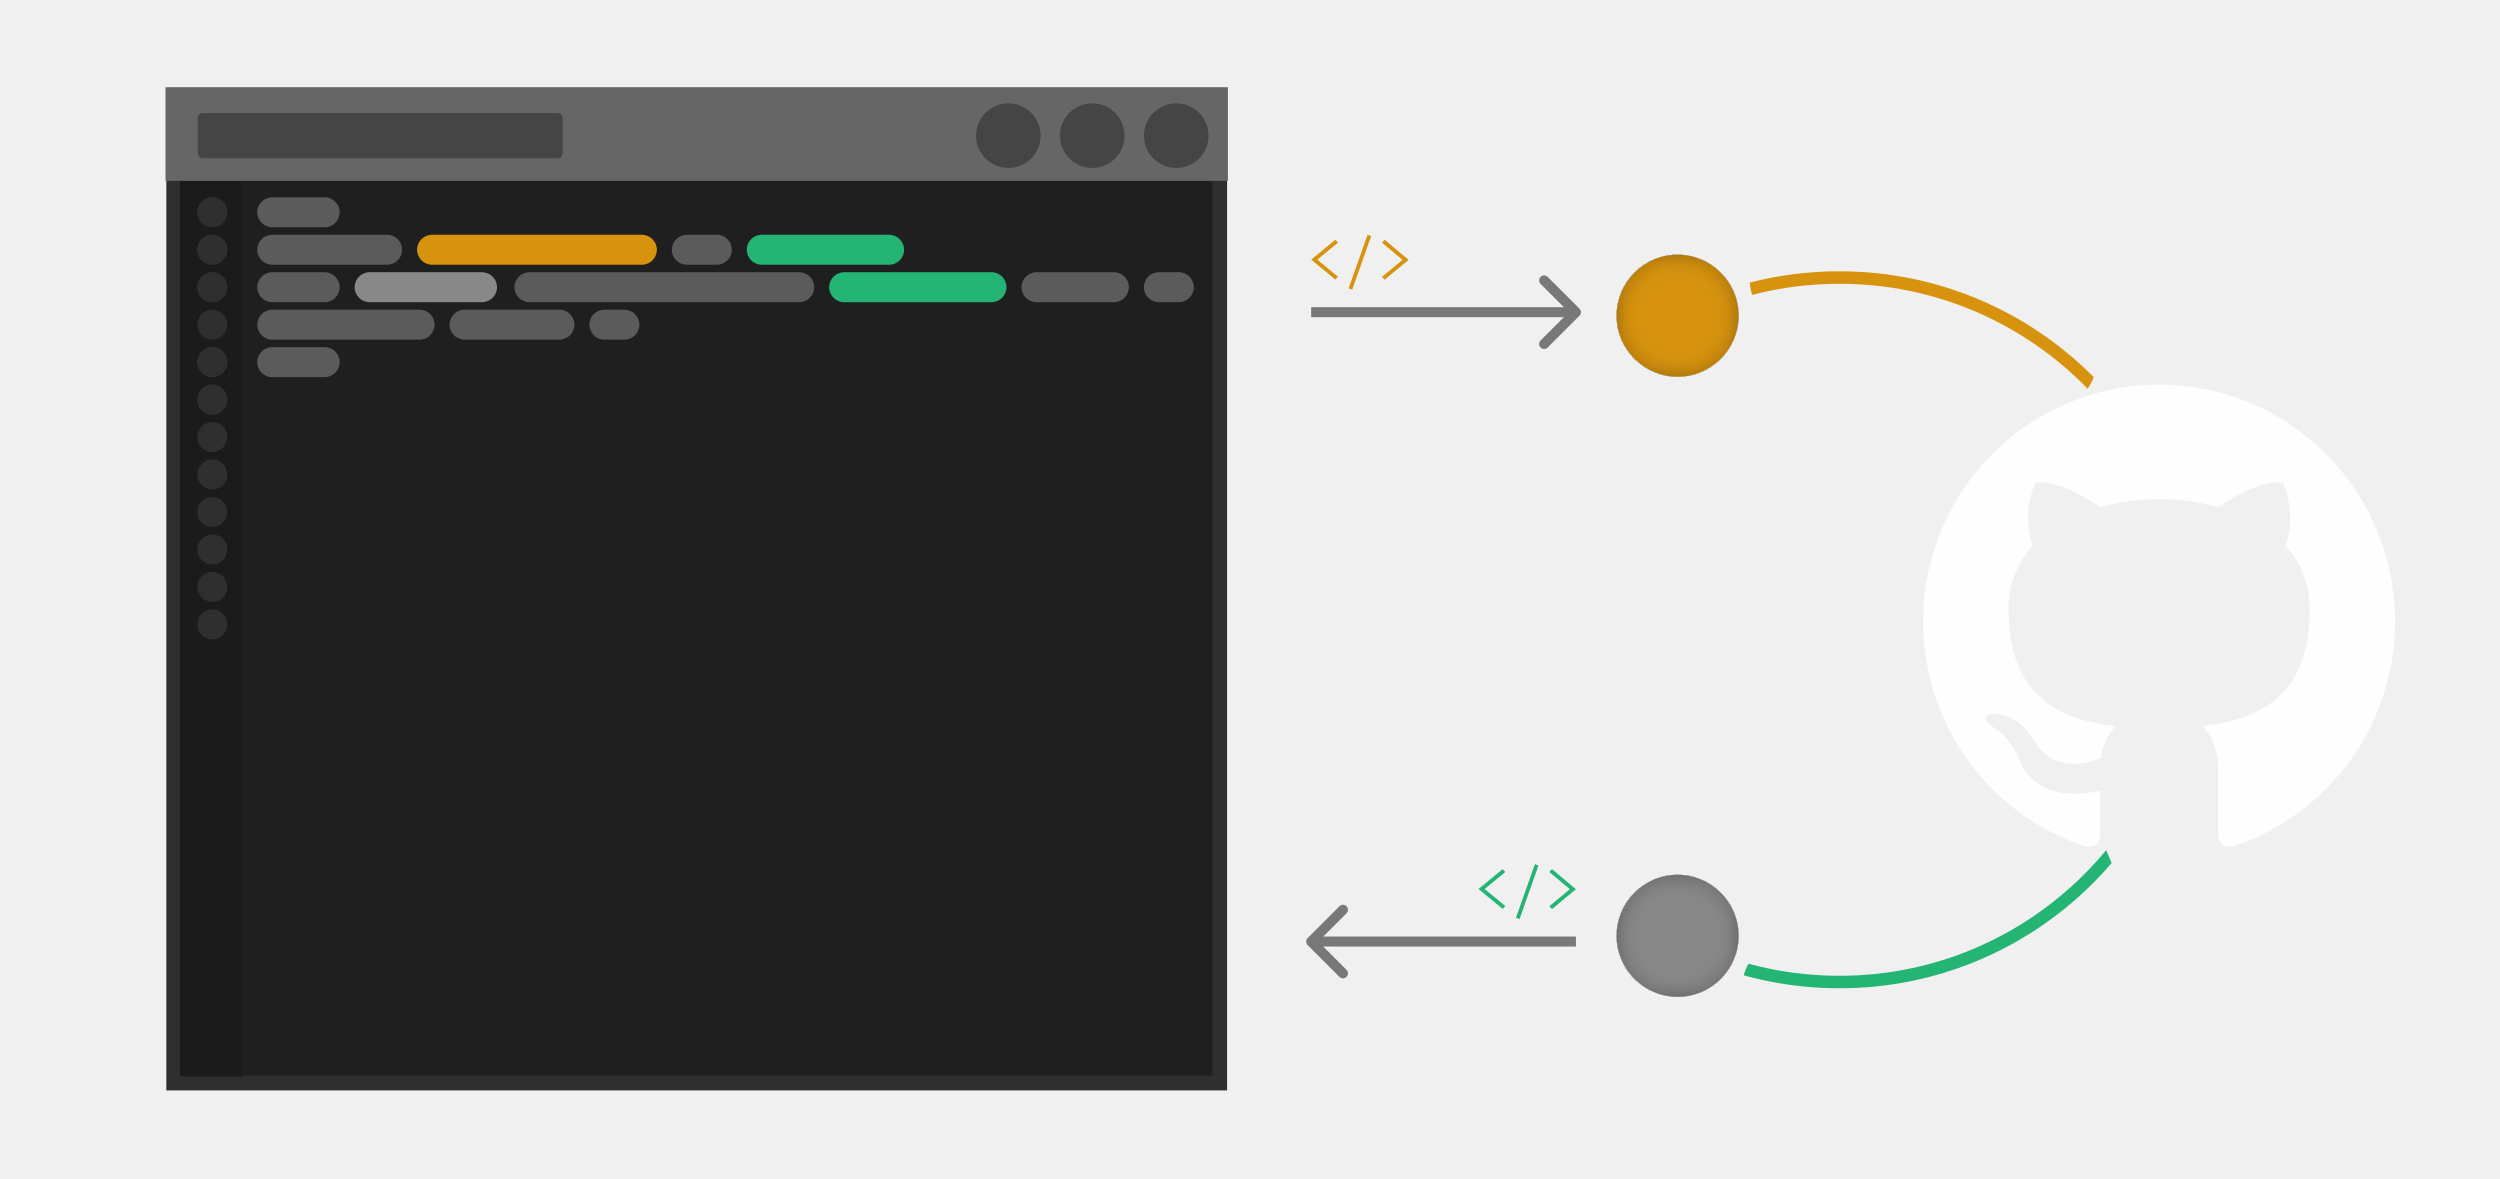
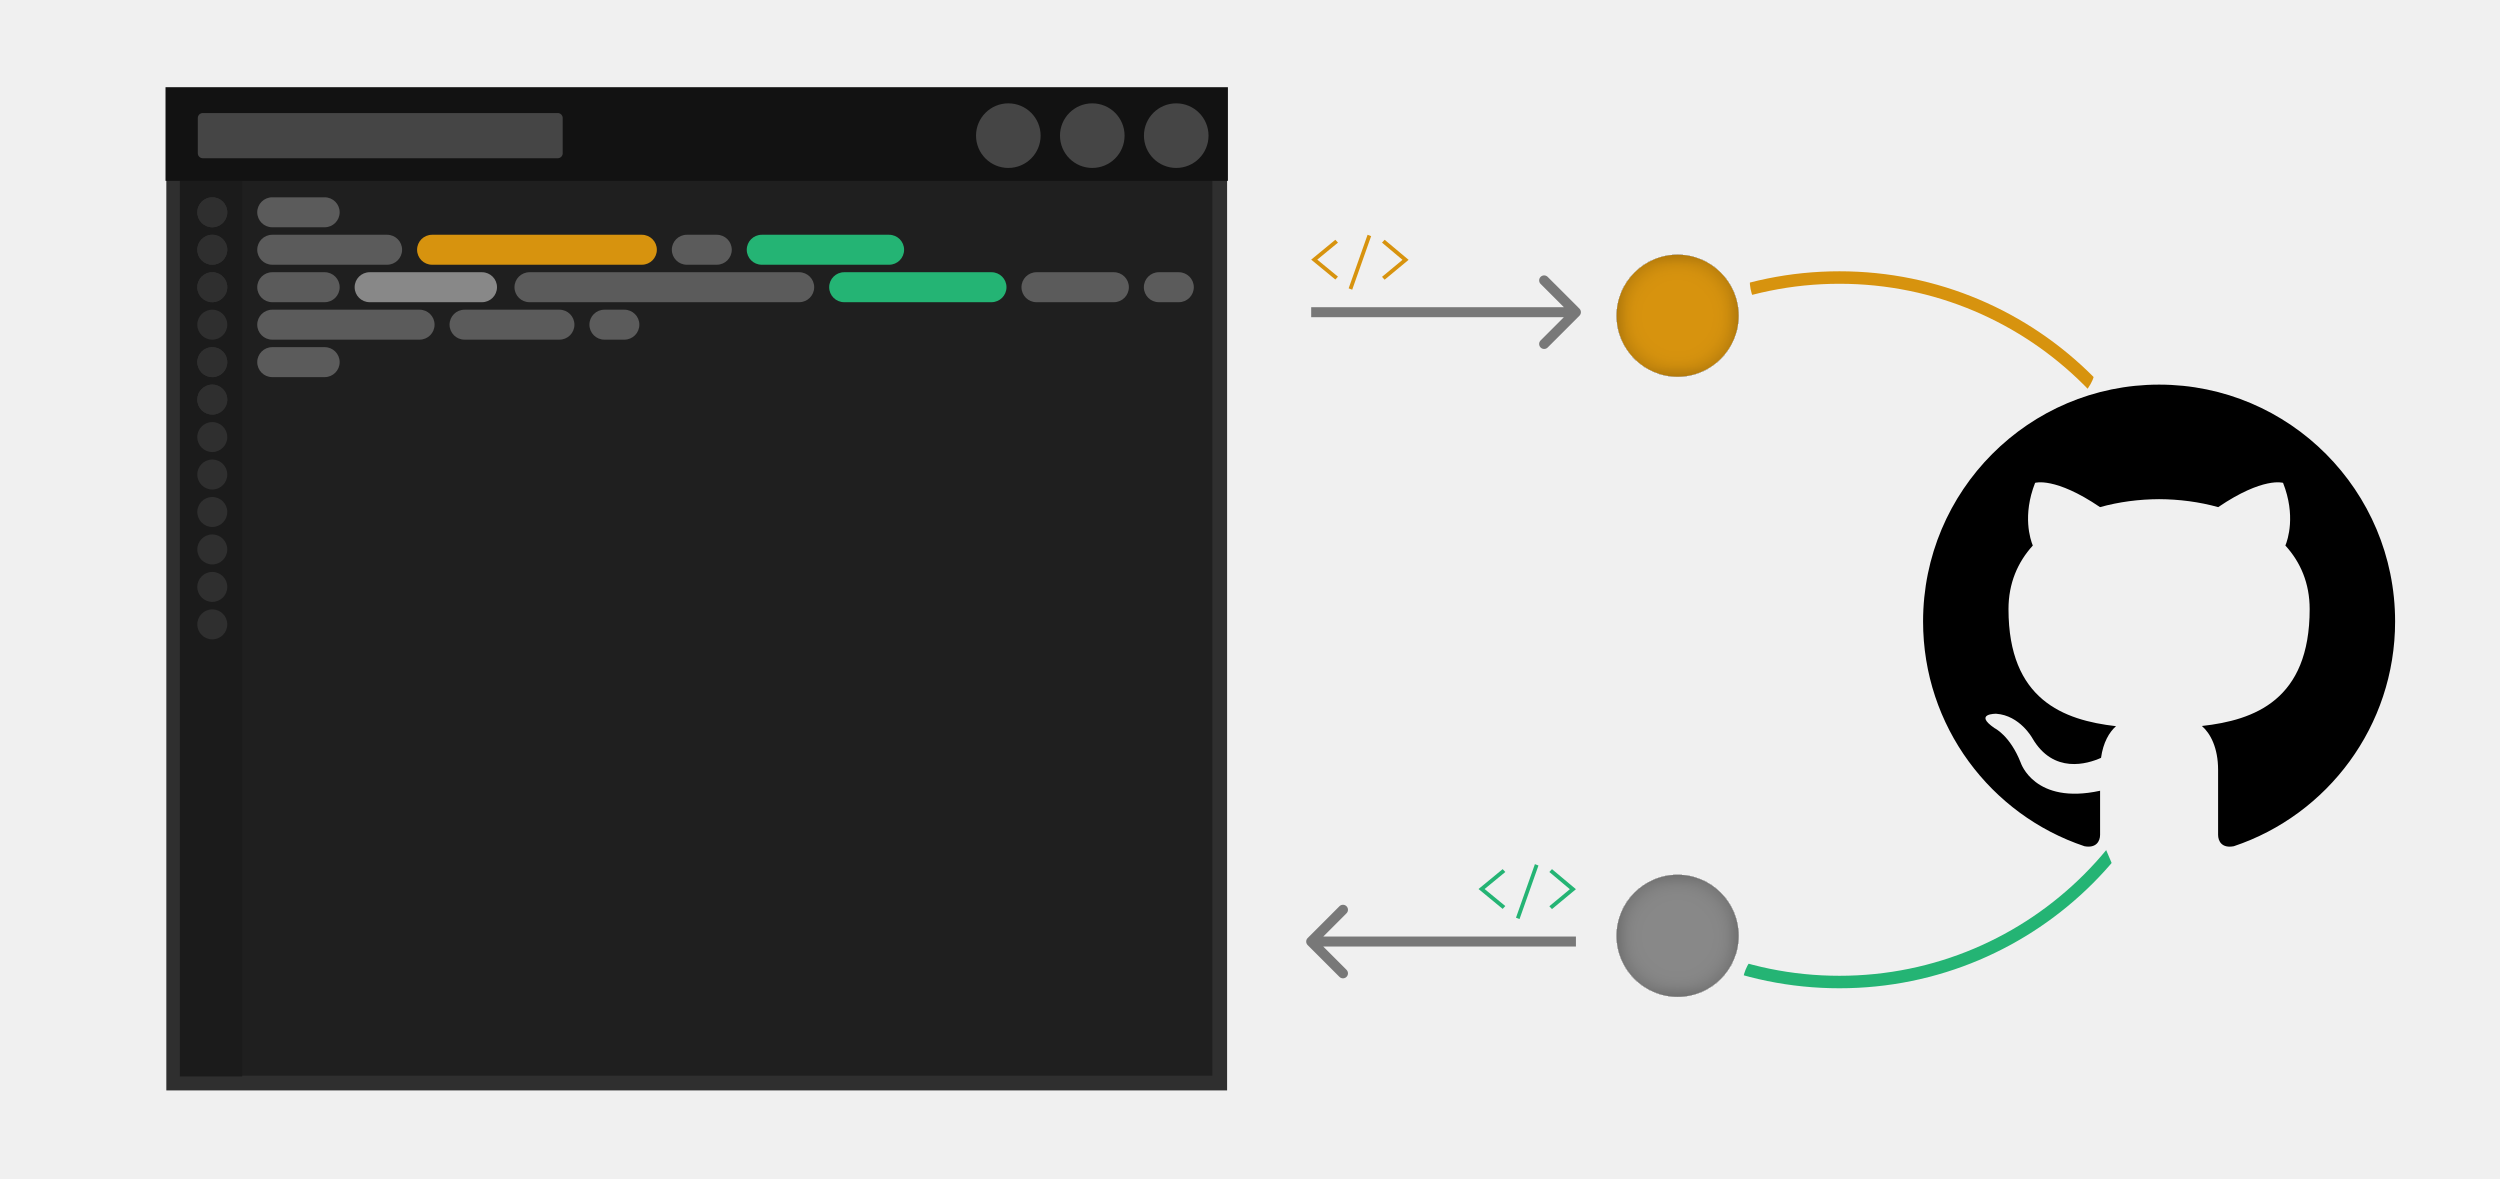
<svg xmlns="http://www.w3.org/2000/svg" width="1001" height="472" viewBox="0 0 1001 472" fill="none">
  <g clip-path="url(#clip0)">
    <path d="M69.545 38.35H488.38V433.65H69.545V38.35Z" fill="#1F1F1F" />
    <path d="M485.433 41.3V430.7H72.497V41.3H485.433V41.3ZM491.332 35.4H66.598V436.6H491.332V35.4V35.4Z" fill="#2F2F2F" />
    <rect x="72" y="72" width="25" height="359" fill="#1B1B1B" />
-     <path d="M66.273 34.915H491.653V72.416H66.273V34.915Z" fill="#666666" />
+     <path d="M66.273 34.915H491.653V72.416H66.273V34.915Z" fill="#121212" />
    <ellipse cx="470.966" cy="54.312" rx="12.93" ry="12.931" fill="#454545" />
    <ellipse cx="437.35" cy="54.312" rx="12.93" ry="12.931" fill="#454545" />
    <ellipse cx="403.733" cy="54.312" rx="12.93" ry="12.931" fill="#454545" />
    <rect x="79.203" y="45.26" width="146.103" height="18.104" rx="2" fill="#454545" />
    <rect x="103" y="109" width="33" height="12" rx="6" fill="#5B5B5B" />
    <rect x="142" y="109" width="57" height="12" rx="6" fill="#888888" />
    <rect x="206" y="109" width="120" height="12" rx="6" fill="#5B5B5B" />
    <rect x="103" y="124" width="71" height="12" rx="6" fill="#5B5B5B" />
    <rect x="180" y="124" width="50" height="12" rx="6" fill="#5B5B5B" />
    <rect x="236" y="124" width="20" height="12" rx="6" fill="#5B5B5B" />
    <rect x="332" y="109" width="71" height="12" rx="6" fill="#24B474" />
    <rect x="409" y="109" width="43" height="12" rx="6" fill="#5B5B5B" />
    <rect x="458" y="109" width="20" height="12" rx="6" fill="#5B5B5B" />
    <rect x="103" y="79" width="33" height="12" rx="6" fill="#5B5B5B" />
    <rect x="103" y="139" width="33" height="12" rx="6" fill="#5B5B5B" />
    <rect x="103" y="94" width="58" height="12" rx="6" fill="#5B5B5B" />
    <rect x="167" y="94" width="96" height="12" rx="6" fill="#D7930E" />
    <rect x="269" y="94" width="24" height="12" rx="6" fill="#5B5B5B" />
    <rect x="299" y="94" width="63" height="12" rx="6" fill="#24B474" />
    <g filter="url(#filter0_i)">
      <path d="M696.12 126.411C696.12 112.929 685.192 102 671.712 102C658.232 102 647.305 112.929 647.305 126.411C647.305 139.894 658.232 150.823 671.712 150.823C685.192 150.823 696.12 139.894 696.12 126.411Z" fill="#D7930E" />
    </g>
    <g filter="url(#filter1_i)">
      <ellipse rx="24.408" ry="24.412" transform="matrix(1 0 0 -1 671.711 374.696)" fill="#888888" />
    </g>
    <mask id="mask0" mask-type="alpha" maskUnits="userSpaceOnUse" x="593" y="108" width="288" height="288">
      <path d="M877.535 252.164C877.535 330.058 814.399 393.203 736.517 393.203C658.636 393.203 595.5 330.058 595.5 252.164C595.5 174.269 658.636 111.124 736.517 111.124C814.399 111.124 877.535 174.269 877.535 252.164Z" stroke="black" stroke-width="5" />
    </mask>
    <g mask="url(#mask0)">
      <path d="M769.928 522.503C760.783 526.4 750.21 522.146 746.314 513L699.055 402.076C695.159 392.93 699.413 382.356 708.559 378.458L819.772 331.057C828.918 327.16 839.49 331.414 843.386 340.56L890.645 451.484C894.542 460.63 890.287 471.204 881.142 475.102L769.928 522.503Z" fill="#24B474" />
      <path d="M864.566 9.16C874.039 12.176 879.275 22.299 876.261 31.773L838.5 150.464C835.486 159.937 825.364 165.172 815.891 162.157L713.152 129.456C703.679 126.441 698.443 116.317 701.457 106.844L739.218 -11.847C742.232 -21.32 752.354 -26.556 761.827 -23.541L864.566 9.16Z" fill="#D7930E" />
    </g>
    <path d="M632.414 126.414C633.195 125.633 633.195 124.367 632.414 123.586L619.686 110.858C618.905 110.077 617.639 110.077 616.858 110.858C616.077 111.639 616.077 112.905 616.858 113.686L628.172 125L616.858 136.314C616.077 137.095 616.077 138.361 616.858 139.142C617.639 139.923 618.905 139.923 619.686 139.142L632.414 126.414ZM525 127L631 127L631 123L525 123L525 127Z" fill="#787878" />
    <path d="M523.586 375.586C522.805 376.367 522.805 377.633 523.586 378.414L536.314 391.142C537.095 391.923 538.361 391.923 539.142 391.142C539.923 390.361 539.923 389.095 539.142 388.314L527.828 377L539.142 365.686C539.923 364.905 539.923 363.639 539.142 362.858C538.361 362.077 537.095 362.077 536.314 362.858L523.586 375.586ZM631 375L525 375L525 379L631 379L631 375Z" fill="#787878" />
    <path d="M540 115.448L547.58 94L549 94.552L541.42 116L540 115.448Z" fill="#D7930E" />
    <path d="M534.669 111.923L525 103.962L534.669 96L535.725 97.148L527.437 103.962L535.725 110.775L534.669 111.923ZM554.412 112L553.356 110.852L561.562 104.038L553.356 97.148L554.412 96L564 104.038L554.412 112Z" fill="#D7930E" />
    <path d="M607 367.448L614.58 346L616 346.552L608.42 368L607 367.448Z" fill="#24B474" />
    <path d="M601.669 363.923L592 355.962L601.669 348L602.725 349.148L594.437 355.962L602.725 362.775L601.669 363.923ZM621.412 364L620.356 362.852L628.562 356.038L620.356 349.148L621.412 348L631 356.038L621.412 364Z" fill="#24B474" />
    <circle cx="85" cy="85" r="6" fill="#2F2F2F" />
    <circle cx="85" cy="100" r="6" fill="#2F2F2F" />
    <circle cx="85" cy="115" r="6" fill="#2F2F2F" />
    <circle cx="85" cy="130" r="6" fill="#2F2F2F" />
    <circle cx="85" cy="145" r="6" fill="#2F2F2F" />
    <circle cx="85" cy="160" r="6" fill="#2F2F2F" />
    <circle cx="85" cy="85" r="6" fill="#2F2F2F" />
    <circle cx="85" cy="100" r="6" fill="#2F2F2F" />
    <circle cx="85" cy="115" r="6" fill="#2F2F2F" />
    <circle cx="85" cy="145" r="6" fill="#2F2F2F" />
    <circle cx="85" cy="160" r="6" fill="#2F2F2F" />
    <circle cx="85" cy="220" r="6" fill="#2F2F2F" />
    <circle cx="85" cy="175" r="6" fill="#2F2F2F" />
    <circle cx="85" cy="190" r="6" fill="#2F2F2F" />
    <circle cx="85" cy="205" r="6" fill="#2F2F2F" />
    <circle cx="85" cy="235" r="6" fill="#2F2F2F" />
    <circle cx="85" cy="250" r="6" fill="#2F2F2F" />
-     <path d="M864.5 154C812.32 154 770 196.464 770 248.838C770 290.741 797.074 326.29 834.63 338.832C839.347 339.709 840.875 336.769 840.875 334.272V316.616C814.588 322.354 809.115 305.425 809.115 305.425C804.815 294.464 798.618 291.547 798.618 291.547C790.042 285.659 799.271 285.786 799.271 285.786C808.761 286.45 813.754 295.562 813.754 295.562C822.18 310.057 835.859 305.868 841.253 303.442C842.096 297.317 844.545 293.128 847.254 290.765C826.267 288.354 804.201 280.222 804.201 243.891C804.201 233.53 807.894 225.073 813.935 218.435C812.958 216.04 809.722 206.39 814.856 193.334C814.856 193.334 822.794 190.789 840.851 203.055C848.388 200.953 856.468 199.902 864.5 199.862C872.532 199.902 880.62 200.953 888.172 203.055C906.214 190.789 914.136 193.334 914.136 193.334C919.278 206.398 916.042 216.048 915.065 218.435C921.129 225.073 924.791 233.538 924.791 243.891C924.791 280.317 902.686 288.339 881.644 290.686C885.03 293.626 888.125 299.395 888.125 308.247V334.272C888.125 336.793 889.637 339.757 894.433 338.824C931.957 326.266 959 290.725 959 248.838C959 196.464 916.688 154 864.5 154Z" fill="#FEFEFE" />
+     <path d="M864.5 154C812.32 154 770 196.464 770 248.838C770 290.741 797.074 326.29 834.63 338.832C839.347 339.709 840.875 336.769 840.875 334.272V316.616C814.588 322.354 809.115 305.425 809.115 305.425C804.815 294.464 798.618 291.547 798.618 291.547C790.042 285.659 799.271 285.786 799.271 285.786C808.761 286.45 813.754 295.562 813.754 295.562C822.18 310.057 835.859 305.868 841.253 303.442C842.096 297.317 844.545 293.128 847.254 290.765C826.267 288.354 804.201 280.222 804.201 243.891C804.201 233.53 807.894 225.073 813.935 218.435C812.958 216.04 809.722 206.39 814.856 193.334C814.856 193.334 822.794 190.789 840.851 203.055C848.388 200.953 856.468 199.902 864.5 199.862C872.532 199.902 880.62 200.953 888.172 203.055C906.214 190.789 914.136 193.334 914.136 193.334C919.278 206.398 916.042 216.048 915.065 218.435C921.129 225.073 924.791 233.538 924.791 243.891C924.791 280.317 902.686 288.339 881.644 290.686C885.03 293.626 888.125 299.395 888.125 308.247V334.272C888.125 336.793 889.637 339.757 894.433 338.824C931.957 326.266 959 290.725 959 248.838C959 196.464 916.688 154 864.5 154Z" fill="black" />
  </g>
  <defs>
    <filter id="filter0_i" x="647.305" y="102" width="48.815" height="48.823" filterUnits="userSpaceOnUse" color-interpolation-filters="sRGB">
      <feFlood flood-opacity="0" result="BackgroundImageFix" />
      <feBlend mode="normal" in="SourceGraphic" in2="BackgroundImageFix" result="shape" />
      <feColorMatrix in="SourceAlpha" type="matrix" values="0 0 0 0 0 0 0 0 0 0 0 0 0 0 0 0 0 0 127 0" result="hardAlpha" />
      <feOffset />
      <feGaussianBlur stdDeviation="4.5" />
      <feComposite in2="hardAlpha" operator="arithmetic" k2="-1" k3="1" />
      <feColorMatrix type="matrix" values="0 0 0 0 0 0 0 0 0 0 0 0 0 0 0 0 0 0 0.25 0" />
      <feBlend mode="normal" in2="shape" result="effect1_innerShadow" />
    </filter>
    <filter id="filter1_i" x="647.304" y="350.285" width="48.816" height="48.823" filterUnits="userSpaceOnUse" color-interpolation-filters="sRGB">
      <feFlood flood-opacity="0" result="BackgroundImageFix" />
      <feBlend mode="normal" in="SourceGraphic" in2="BackgroundImageFix" result="shape" />
      <feColorMatrix in="SourceAlpha" type="matrix" values="0 0 0 0 0 0 0 0 0 0 0 0 0 0 0 0 0 0 127 0" result="hardAlpha" />
      <feOffset />
      <feGaussianBlur stdDeviation="4.5" />
      <feComposite in2="hardAlpha" operator="arithmetic" k2="-1" k3="1" />
      <feColorMatrix type="matrix" values="0 0 0 0 0 0 0 0 0 0 0 0 0 0 0 0 0 0 0.25 0" />
      <feBlend mode="normal" in2="shape" result="effect1_innerShadow" />
    </filter>
    <clipPath id="clip0">
      <rect width="1001" height="472" fill="white" />
    </clipPath>
  </defs>
</svg>
